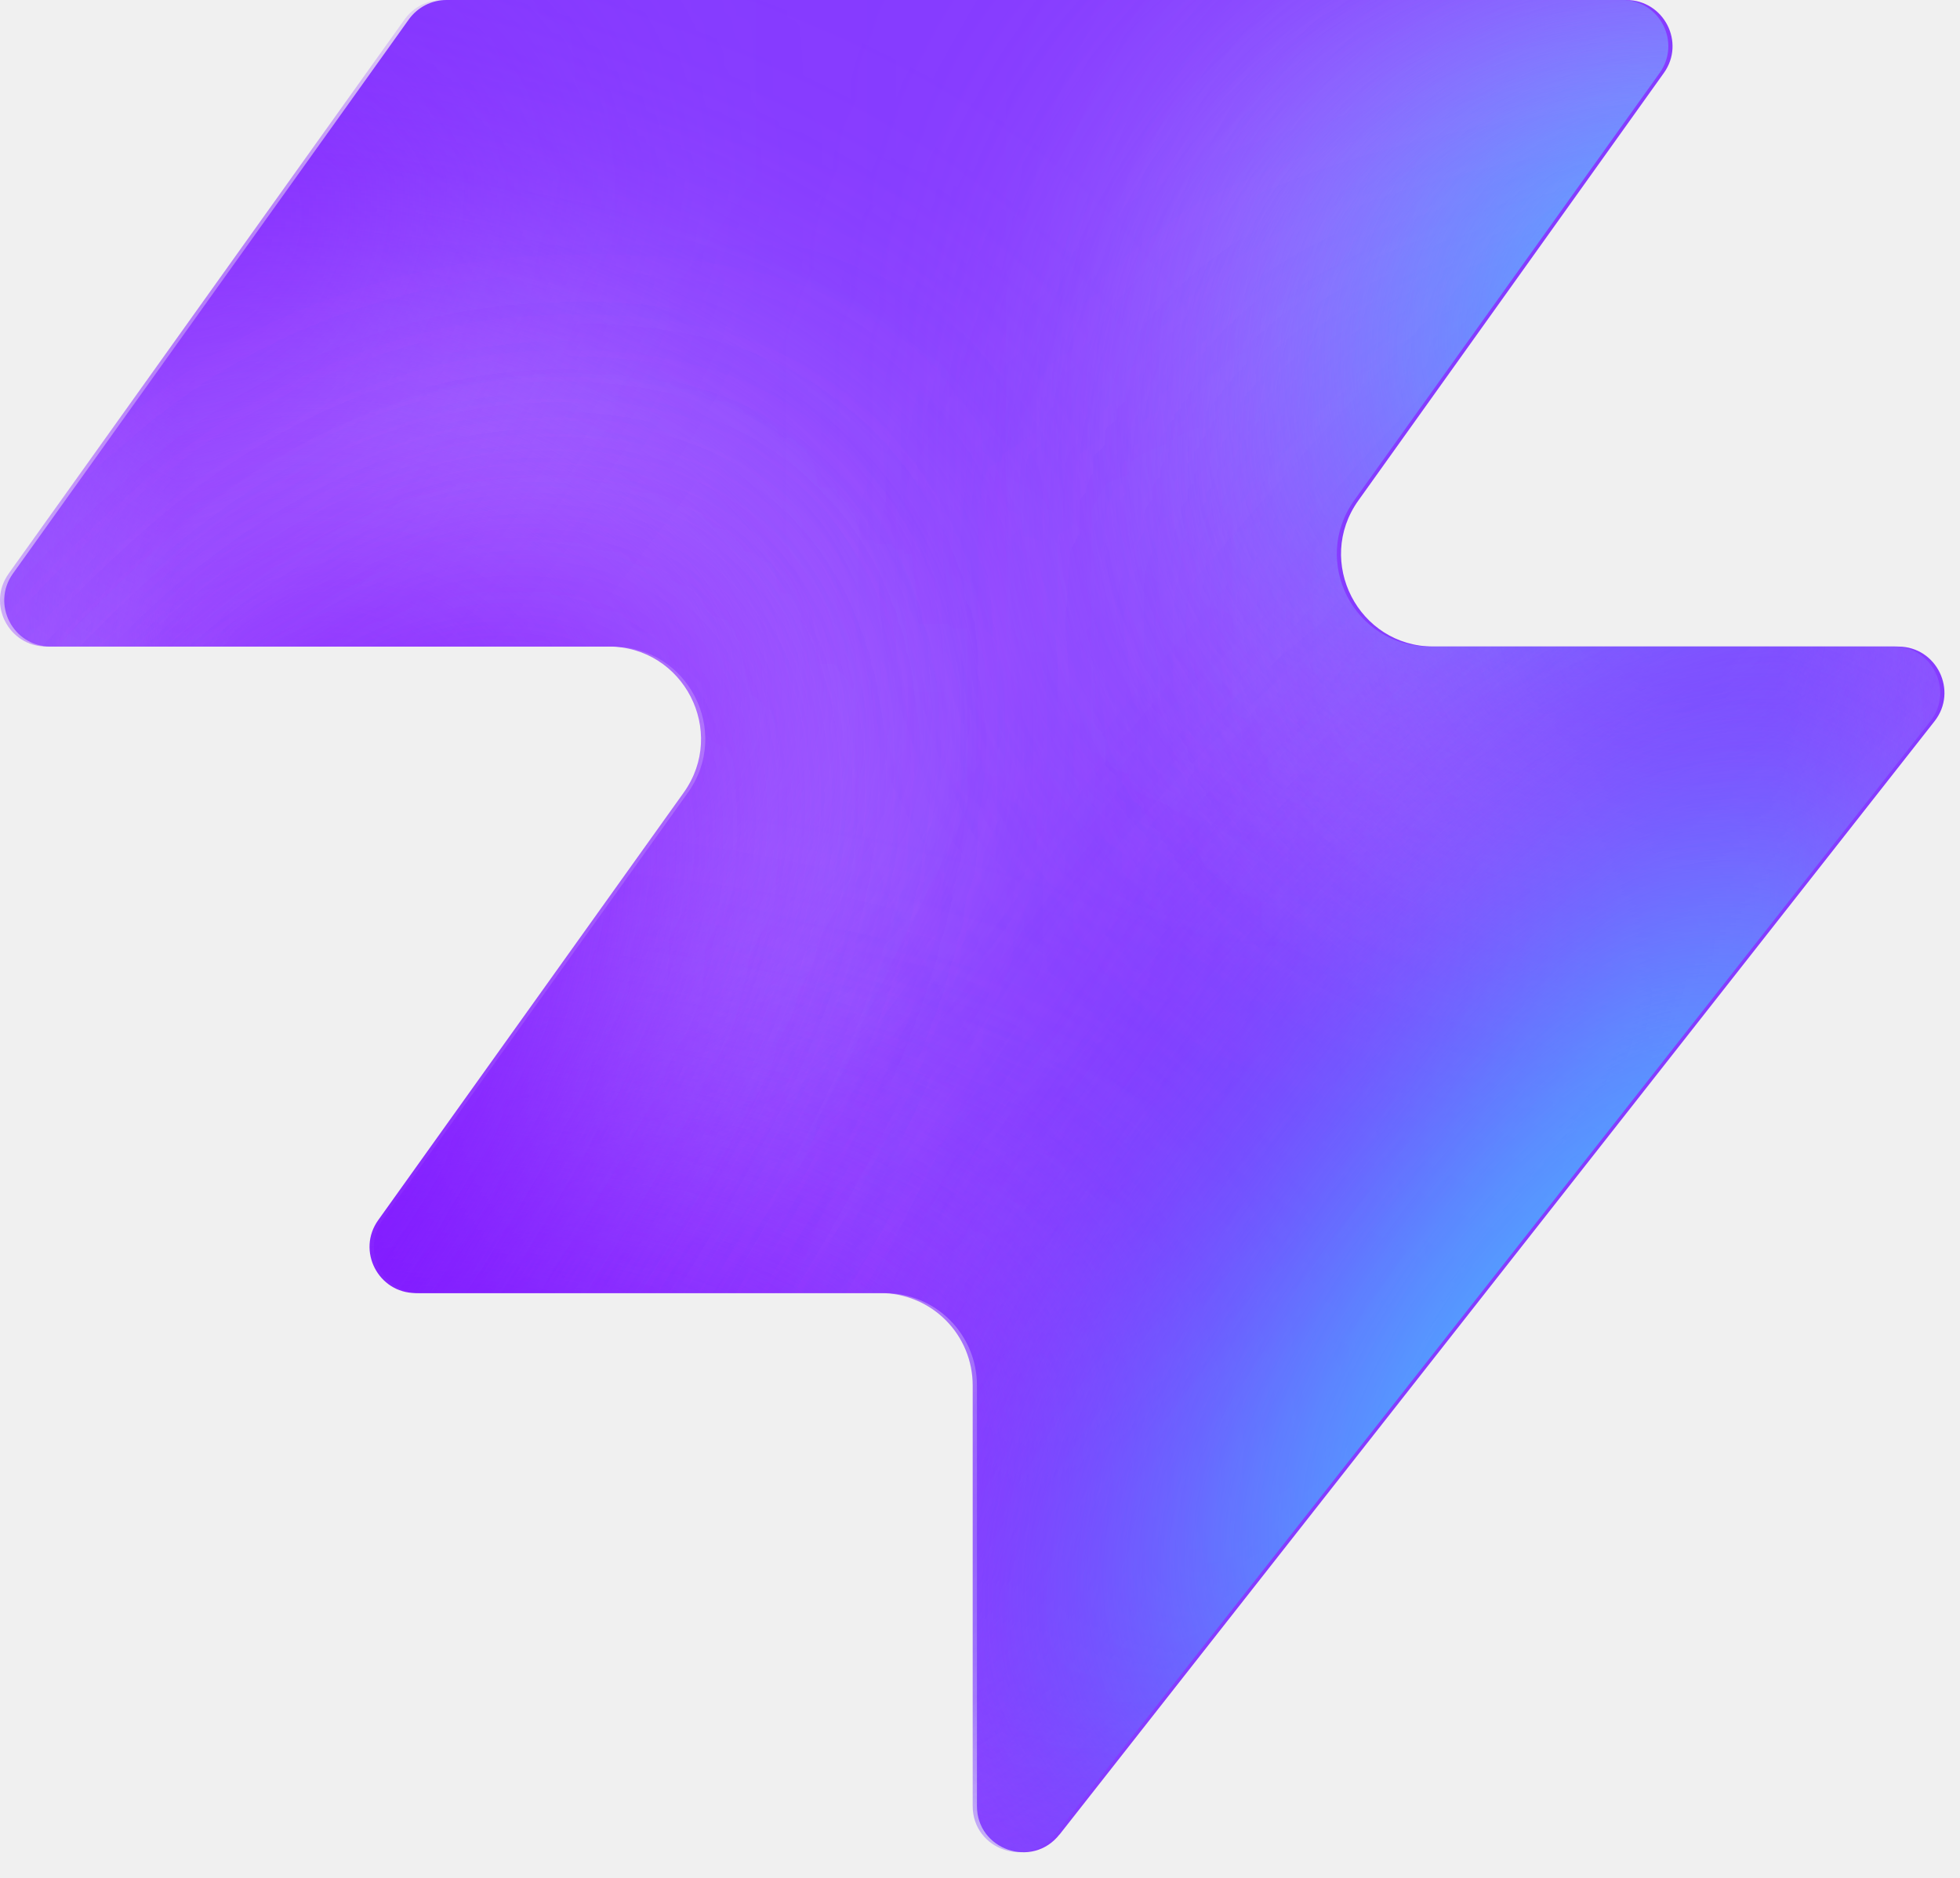
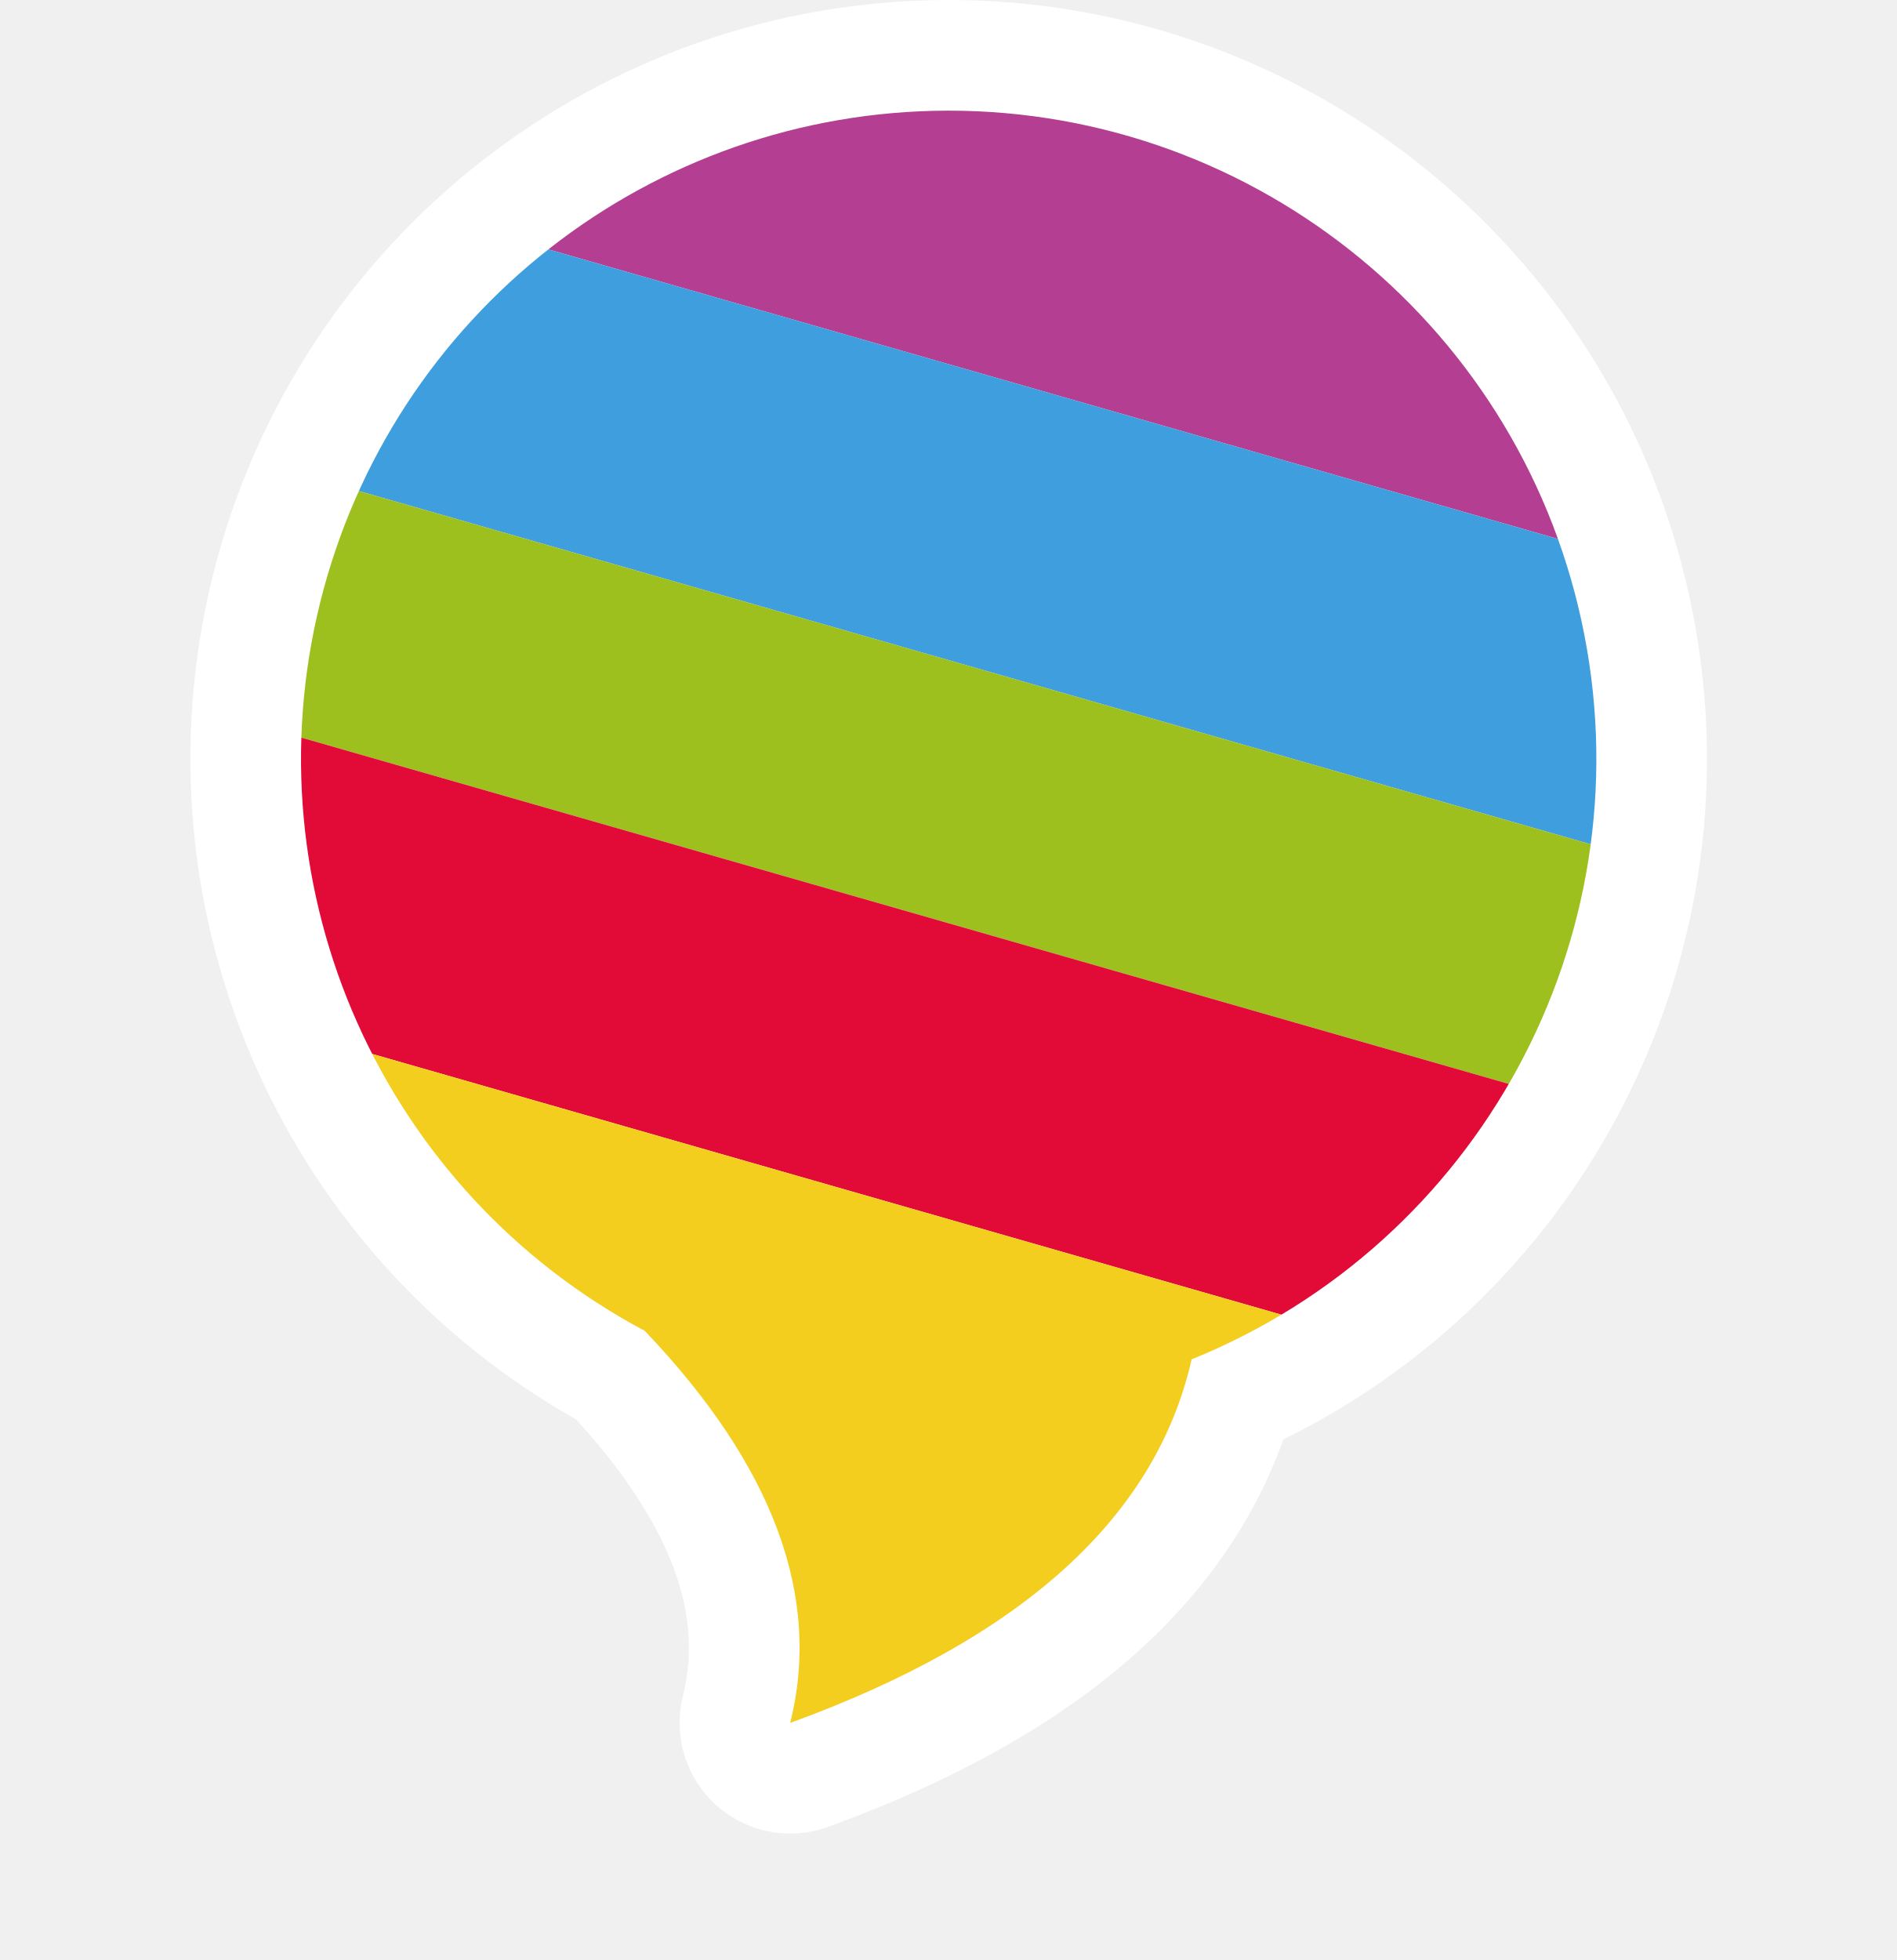
- <svg xmlns="http://www.w3.org/2000/svg" width="48" height="46" fill="none" viewBox="0 0 48 46">
-   <path fill="#863bff" d="M25.946 44.938c-.664.845-2.021.375-2.021-.698V33.937a2.26 2.26 0 0 0-2.262-2.262H10.287c-.92 0-1.456-1.04-.92-1.788l7.48-10.471c1.07-1.497 0-3.578-1.842-3.578H1.237c-.92 0-1.456-1.04-.92-1.788L10.013.474c.214-.297.556-.474.92-.474h28.894c.92 0 1.456 1.04.92 1.788l-7.48 10.471c-1.07 1.498 0 3.579 1.842 3.579h11.377c.943 0 1.473 1.088.89 1.83L25.947 44.94z" style="fill:#863bff;fill:color(display-p3 .525 .23 1);fill-opacity:1" />
-   <mask id="a" width="48" height="46" x="0" y="0" maskUnits="userSpaceOnUse" style="mask-type:alpha">
-     <path fill="#000" d="M25.842 44.938c-.664.844-2.021.375-2.021-.698V33.937a2.26 2.26 0 0 0-2.262-2.262H10.183c-.92 0-1.456-1.04-.92-1.788l7.48-10.471c1.07-1.498 0-3.579-1.842-3.579H1.133c-.92 0-1.456-1.04-.92-1.787L9.91.473c.214-.297.556-.474.92-.474h28.894c.92 0 1.456 1.04.92 1.788l-7.48 10.471c-1.07 1.498 0 3.578 1.842 3.578h11.377c.943 0 1.473 1.088.89 1.832L25.843 44.94z" style="fill:#000;fill-opacity:1" />
-   </mask>
-   <g mask="url(#a)">
-     <g filter="url(#b)">
-       <ellipse cx="5.508" cy="14.704" fill="#ede6ff" rx="5.508" ry="14.704" style="fill:#ede6ff;fill:color(display-p3 .927 .903 1);fill-opacity:1" transform="matrix(.00324 1 1 -.00324 -4.47 31.516)" />
-     </g>
-     <g filter="url(#c)">
-       <ellipse cx="10.399" cy="29.851" fill="#ede6ff" rx="10.399" ry="29.851" style="fill:#ede6ff;fill:color(display-p3 .927 .903 1);fill-opacity:1" transform="matrix(.00324 1 1 -.00324 -39.328 7.883)" />
-     </g>
-     <g filter="url(#d)">
-       <ellipse cx="5.508" cy="30.487" fill="#7e14ff" rx="5.508" ry="30.487" style="fill:#7e14ff;fill:color(display-p3 .492 .077 1);fill-opacity:1" transform="rotate(89.814 -25.913 -14.639)scale(1 -1)" />
-     </g>
-     <g filter="url(#e)">
-       <ellipse cx="5.508" cy="30.599" fill="#7e14ff" rx="5.508" ry="30.599" style="fill:#7e14ff;fill:color(display-p3 .492 .077 1);fill-opacity:1" transform="rotate(89.814 -32.644 -3.334)scale(1 -1)" />
-     </g>
-     <g filter="url(#f)">
-       <ellipse cx="5.508" cy="30.599" fill="#7e14ff" rx="5.508" ry="30.599" style="fill:#7e14ff;fill:color(display-p3 .492 .077 1);fill-opacity:1" transform="matrix(.00324 1 1 -.00324 -34.34 30.47)" />
-     </g>
-     <g filter="url(#g)">
-       <ellipse cx="14.072" cy="22.078" fill="#ede6ff" rx="14.072" ry="22.078" style="fill:#ede6ff;fill:color(display-p3 .927 .903 1);fill-opacity:1" transform="rotate(93.35 24.506 48.493)scale(-1 1)" />
-     </g>
-     <g filter="url(#h)">
-       <ellipse cx="3.47" cy="21.501" fill="#7e14ff" rx="3.47" ry="21.501" style="fill:#7e14ff;fill:color(display-p3 .492 .077 1);fill-opacity:1" transform="rotate(89.009 28.708 47.59)scale(-1 1)" />
-     </g>
-     <g filter="url(#i)">
-       <ellipse cx="3.47" cy="21.501" fill="#7e14ff" rx="3.47" ry="21.501" style="fill:#7e14ff;fill:color(display-p3 .492 .077 1);fill-opacity:1" transform="rotate(89.009 28.708 47.59)scale(-1 1)" />
-     </g>
-     <g filter="url(#j)">
-       <ellipse cx=".387" cy="8.972" fill="#7e14ff" rx="4.407" ry="29.108" style="fill:#7e14ff;fill:color(display-p3 .492 .077 1);fill-opacity:1" transform="rotate(39.51 .387 8.972)" />
-     </g>
-     <g filter="url(#k)">
-       <ellipse cx="47.523" cy="-6.092" fill="#7e14ff" rx="4.407" ry="29.108" style="fill:#7e14ff;fill:color(display-p3 .492 .077 1);fill-opacity:1" transform="rotate(37.892 47.523 -6.092)" />
-     </g>
-     <g filter="url(#l)">
-       <ellipse cx="41.412" cy="6.333" fill="#47bfff" rx="5.971" ry="9.665" style="fill:#47bfff;fill:color(display-p3 .28 .748 1);fill-opacity:1" transform="rotate(37.892 41.412 6.333)" />
-     </g>
-     <g filter="url(#m)">
-       <ellipse cx="-1.879" cy="38.332" fill="#7e14ff" rx="4.407" ry="29.108" style="fill:#7e14ff;fill:color(display-p3 .492 .077 1);fill-opacity:1" transform="rotate(37.892 -1.88 38.332)" />
-     </g>
-     <g filter="url(#n)">
-       <ellipse cx="-1.879" cy="38.332" fill="#7e14ff" rx="4.407" ry="29.108" style="fill:#7e14ff;fill:color(display-p3 .492 .077 1);fill-opacity:1" transform="rotate(37.892 -1.88 38.332)" />
-     </g>
-     <g filter="url(#o)">
-       <ellipse cx="35.651" cy="29.907" fill="#7e14ff" rx="4.407" ry="29.108" style="fill:#7e14ff;fill:color(display-p3 .492 .077 1);fill-opacity:1" transform="rotate(37.892 35.651 29.907)" />
-     </g>
-     <g filter="url(#p)">
-       <ellipse cx="38.418" cy="32.4" fill="#47bfff" rx="5.971" ry="15.297" style="fill:#47bfff;fill:color(display-p3 .28 .748 1);fill-opacity:1" transform="rotate(37.892 38.418 32.4)" />
+ <svg xmlns="http://www.w3.org/2000/svg" viewBox="0 0 120 124" width="120" height="124">
+   <defs>
+     <clipPath id="bb">
+       <path d="M60.0 7.0 A41 41 0 0 1 75.4 86.0 Q72.0 101.0 50 109 Q53.0 97.0 40.8 84.2 A41 41 0 0 1 60.0 7.0 Z" />
+     </clipPath>
+   </defs>
+   <path d="M60.0 7.0 A41 41 0 0 1 75.4 86.0 Q72.0 101.0 50 109 Q53.0 97.0 40.8 84.2 A41 41 0 0 1 60.0 7.0 Z" fill="#fff" stroke="#fff" stroke-width="14" stroke-linejoin="round" stroke-linecap="round" />
+   <g clip-path="url(#bb)">
+     <g transform="rotate(16 60 48)">
+       <rect x="-60" y="-40" width="240" height="64" fill="#B43E91" />
+       <rect x="-60" y="24" width="240" height="18" fill="#3F9FDE" />
+       <rect x="-60" y="42" width="240" height="16" fill="#9DC01E" />
+       <rect x="-60" y="58" width="240" height="18" fill="#E20B37" />
+       <rect x="-60" y="76" width="240" height="90" fill="#F4CE1E" />
    </g>
  </g>
-   <defs>
-     <filter id="b" width="60.045" height="41.654" x="-19.77" y="16.149" color-interpolation-filters="sRGB" filterUnits="userSpaceOnUse">
-       <feFlood flood-opacity="0" result="BackgroundImageFix" />
-       <feBlend in="SourceGraphic" in2="BackgroundImageFix" result="shape" />
-       <feGaussianBlur result="effect1_foregroundBlur_2002_17158" stdDeviation="7.659" />
-     </filter>
-     <filter id="c" width="90.34" height="51.437" x="-54.613" y="-7.533" color-interpolation-filters="sRGB" filterUnits="userSpaceOnUse">
-       <feFlood flood-opacity="0" result="BackgroundImageFix" />
-       <feBlend in="SourceGraphic" in2="BackgroundImageFix" result="shape" />
-       <feGaussianBlur result="effect1_foregroundBlur_2002_17158" stdDeviation="7.659" />
-     </filter>
-     <filter id="d" width="79.355" height="29.4" x="-49.64" y="2.03" color-interpolation-filters="sRGB" filterUnits="userSpaceOnUse">
-       <feFlood flood-opacity="0" result="BackgroundImageFix" />
-       <feBlend in="SourceGraphic" in2="BackgroundImageFix" result="shape" />
-       <feGaussianBlur result="effect1_foregroundBlur_2002_17158" stdDeviation="4.596" />
-     </filter>
-     <filter id="e" width="79.579" height="29.4" x="-45.045" y="20.029" color-interpolation-filters="sRGB" filterUnits="userSpaceOnUse">
-       <feFlood flood-opacity="0" result="BackgroundImageFix" />
-       <feBlend in="SourceGraphic" in2="BackgroundImageFix" result="shape" />
-       <feGaussianBlur result="effect1_foregroundBlur_2002_17158" stdDeviation="4.596" />
-     </filter>
-     <filter id="f" width="79.579" height="29.4" x="-43.513" y="21.178" color-interpolation-filters="sRGB" filterUnits="userSpaceOnUse">
-       <feFlood flood-opacity="0" result="BackgroundImageFix" />
-       <feBlend in="SourceGraphic" in2="BackgroundImageFix" result="shape" />
-       <feGaussianBlur result="effect1_foregroundBlur_2002_17158" stdDeviation="4.596" />
-     </filter>
-     <filter id="g" width="74.749" height="58.852" x="15.756" y="-17.901" color-interpolation-filters="sRGB" filterUnits="userSpaceOnUse">
-       <feFlood flood-opacity="0" result="BackgroundImageFix" />
-       <feBlend in="SourceGraphic" in2="BackgroundImageFix" result="shape" />
-       <feGaussianBlur result="effect1_foregroundBlur_2002_17158" stdDeviation="7.659" />
-     </filter>
-     <filter id="h" width="61.377" height="25.362" x="23.548" y="2.284" color-interpolation-filters="sRGB" filterUnits="userSpaceOnUse">
-       <feFlood flood-opacity="0" result="BackgroundImageFix" />
-       <feBlend in="SourceGraphic" in2="BackgroundImageFix" result="shape" />
-       <feGaussianBlur result="effect1_foregroundBlur_2002_17158" stdDeviation="4.596" />
-     </filter>
-     <filter id="i" width="61.377" height="25.362" x="23.548" y="2.284" color-interpolation-filters="sRGB" filterUnits="userSpaceOnUse">
-       <feFlood flood-opacity="0" result="BackgroundImageFix" />
-       <feBlend in="SourceGraphic" in2="BackgroundImageFix" result="shape" />
-       <feGaussianBlur result="effect1_foregroundBlur_2002_17158" stdDeviation="4.596" />
-     </filter>
-     <filter id="j" width="56.045" height="63.649" x="-27.636" y="-22.853" color-interpolation-filters="sRGB" filterUnits="userSpaceOnUse">
-       <feFlood flood-opacity="0" result="BackgroundImageFix" />
-       <feBlend in="SourceGraphic" in2="BackgroundImageFix" result="shape" />
-       <feGaussianBlur result="effect1_foregroundBlur_2002_17158" stdDeviation="4.596" />
-     </filter>
-     <filter id="k" width="54.814" height="64.646" x="20.116" y="-38.415" color-interpolation-filters="sRGB" filterUnits="userSpaceOnUse">
-       <feFlood flood-opacity="0" result="BackgroundImageFix" />
-       <feBlend in="SourceGraphic" in2="BackgroundImageFix" result="shape" />
-       <feGaussianBlur result="effect1_foregroundBlur_2002_17158" stdDeviation="4.596" />
-     </filter>
-     <filter id="l" width="33.541" height="35.313" x="24.641" y="-11.323" color-interpolation-filters="sRGB" filterUnits="userSpaceOnUse">
-       <feFlood flood-opacity="0" result="BackgroundImageFix" />
-       <feBlend in="SourceGraphic" in2="BackgroundImageFix" result="shape" />
-       <feGaussianBlur result="effect1_foregroundBlur_2002_17158" stdDeviation="4.596" />
-     </filter>
-     <filter id="m" width="54.814" height="64.646" x="-29.286" y="6.009" color-interpolation-filters="sRGB" filterUnits="userSpaceOnUse">
-       <feFlood flood-opacity="0" result="BackgroundImageFix" />
-       <feBlend in="SourceGraphic" in2="BackgroundImageFix" result="shape" />
-       <feGaussianBlur result="effect1_foregroundBlur_2002_17158" stdDeviation="4.596" />
-     </filter>
-     <filter id="n" width="54.814" height="64.646" x="-29.286" y="6.009" color-interpolation-filters="sRGB" filterUnits="userSpaceOnUse">
-       <feFlood flood-opacity="0" result="BackgroundImageFix" />
-       <feBlend in="SourceGraphic" in2="BackgroundImageFix" result="shape" />
-       <feGaussianBlur result="effect1_foregroundBlur_2002_17158" stdDeviation="4.596" />
-     </filter>
-     <filter id="o" width="54.814" height="64.646" x="8.244" y="-2.416" color-interpolation-filters="sRGB" filterUnits="userSpaceOnUse">
-       <feFlood flood-opacity="0" result="BackgroundImageFix" />
-       <feBlend in="SourceGraphic" in2="BackgroundImageFix" result="shape" />
-       <feGaussianBlur result="effect1_foregroundBlur_2002_17158" stdDeviation="4.596" />
-     </filter>
-     <filter id="p" width="39.409" height="43.623" x="18.713" y="10.588" color-interpolation-filters="sRGB" filterUnits="userSpaceOnUse">
-       <feFlood flood-opacity="0" result="BackgroundImageFix" />
-       <feBlend in="SourceGraphic" in2="BackgroundImageFix" result="shape" />
-       <feGaussianBlur result="effect1_foregroundBlur_2002_17158" stdDeviation="4.596" />
-     </filter>
-   </defs>
</svg>
